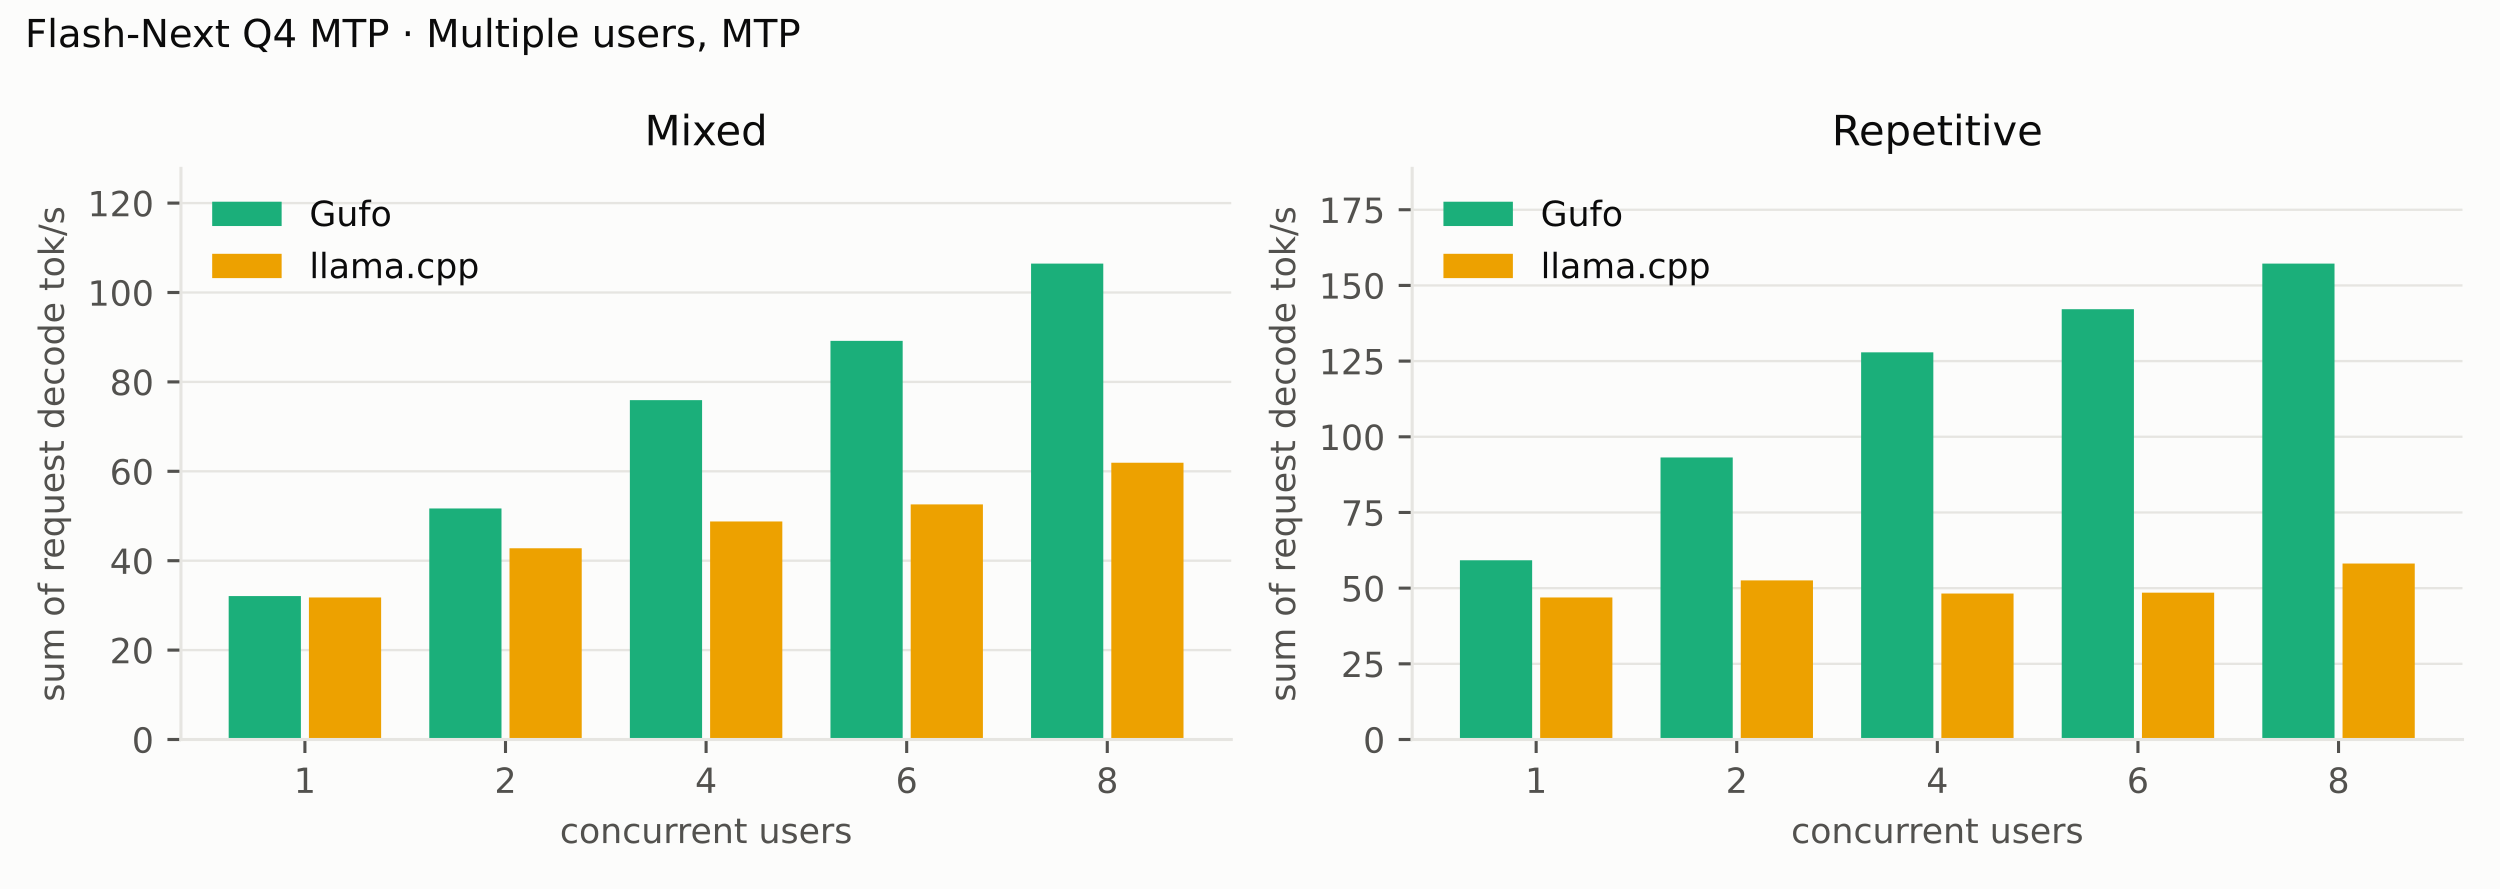
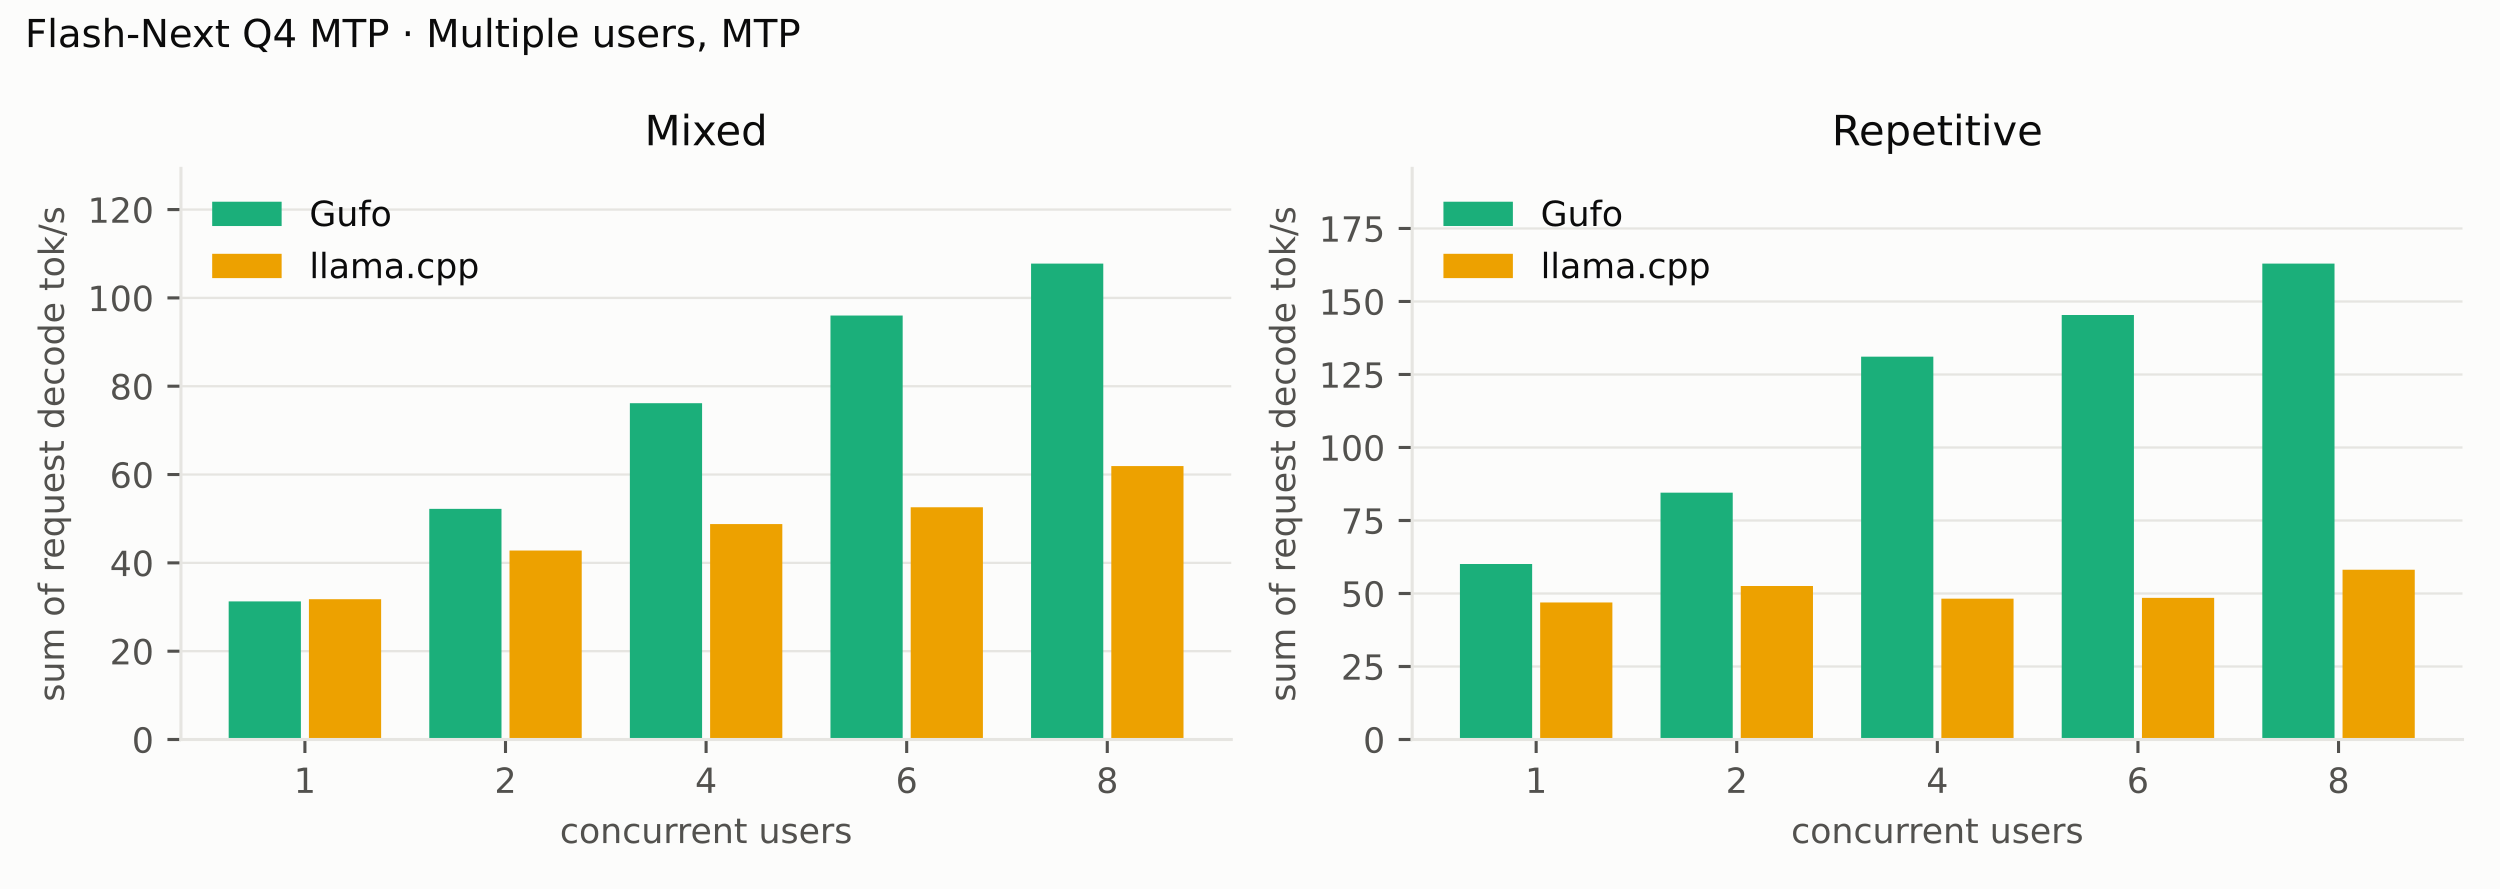
<svg xmlns="http://www.w3.org/2000/svg" xmlns:xlink="http://www.w3.org/1999/xlink" width="648pt" height="230.4pt" viewBox="0 0 648 230.4" version="1.1">
  <defs>
    <style type="text/css">*{stroke-linejoin: round; stroke-linecap: butt}</style>
  </defs>
  <g id="figure_1">
    <g id="patch_1">
      <path d="M 0 230.4 L 648 230.4 L 648 0 L 0 0 z " style="fill: #fcfcfb" />
    </g>
    <g id="axes_1">
      <g id="patch_2">
        <path d="M 46.899 191.68 L 319.14 191.68 L 319.14 43.647 L 46.899 43.647 z " style="fill: #fcfcfb" />
      </g>
      <g id="matplotlib.axis_1">
        <g id="xtick_1">
          <g id="line2d_1">
            <defs>
              <path id="m1ebf051f68" d="M 0 0 L 0 3.5 " style="stroke: #52514e; stroke-width: 0.8" />
            </defs>
            <g>
              <use xlink:href="#m1ebf051f68" x="79.032" y="191.68" style="fill: #52514e; stroke: #52514e; stroke-width: 0.8" />
            </g>
          </g>
          <g id="text_1">
            <text style="font-size: 9px; font-family: 'DejaVu Sans', 'Bitstream Vera Sans', 'Computer Modern Sans Serif', 'Lucida Grande', 'Verdana', 'Geneva', 'Lucid', 'Arial', 'Helvetica', 'Avant Garde', sans-serif; text-anchor: middle; fill: #52514e" x="79.032" y="205.518" transform="rotate(-0 79.03174 205.5179)">1</text>
          </g>
        </g>
        <g id="xtick_2">
          <g id="line2d_2">
            <g>
              <use xlink:href="#m1ebf051f68" x="131.026" y="191.68" style="fill: #52514e; stroke: #52514e; stroke-width: 0.8" />
            </g>
          </g>
          <g id="text_2">
            <text style="font-size: 9px; font-family: 'DejaVu Sans', 'Bitstream Vera Sans', 'Computer Modern Sans Serif', 'Lucida Grande', 'Verdana', 'Geneva', 'Lucid', 'Arial', 'Helvetica', 'Avant Garde', sans-serif; text-anchor: middle; fill: #52514e" x="131.026" y="205.518" transform="rotate(-0 131.0257 205.5179)">2</text>
          </g>
        </g>
        <g id="xtick_3">
          <g id="line2d_3">
            <g>
              <use xlink:href="#m1ebf051f68" x="183.02" y="191.68" style="fill: #52514e; stroke: #52514e; stroke-width: 0.8" />
            </g>
          </g>
          <g id="text_3">
            <text style="font-size: 9px; font-family: 'DejaVu Sans', 'Bitstream Vera Sans', 'Computer Modern Sans Serif', 'Lucida Grande', 'Verdana', 'Geneva', 'Lucid', 'Arial', 'Helvetica', 'Avant Garde', sans-serif; text-anchor: middle; fill: #52514e" x="183.02" y="205.518" transform="rotate(-0 183.0197 205.5179)">4</text>
          </g>
        </g>
        <g id="xtick_4">
          <g id="line2d_4">
            <g>
              <use xlink:href="#m1ebf051f68" x="235.014" y="191.68" style="fill: #52514e; stroke: #52514e; stroke-width: 0.8" />
            </g>
          </g>
          <g id="text_4">
            <text style="font-size: 9px; font-family: 'DejaVu Sans', 'Bitstream Vera Sans', 'Computer Modern Sans Serif', 'Lucida Grande', 'Verdana', 'Geneva', 'Lucid', 'Arial', 'Helvetica', 'Avant Garde', sans-serif; text-anchor: middle; fill: #52514e" x="235.014" y="205.518" transform="rotate(-0 235.0137 205.5179)">6</text>
          </g>
        </g>
        <g id="xtick_5">
          <g id="line2d_5">
            <g>
              <use xlink:href="#m1ebf051f68" x="287.008" y="191.68" style="fill: #52514e; stroke: #52514e; stroke-width: 0.8" />
            </g>
          </g>
          <g id="text_5">
            <text style="font-size: 9px; font-family: 'DejaVu Sans', 'Bitstream Vera Sans', 'Computer Modern Sans Serif', 'Lucida Grande', 'Verdana', 'Geneva', 'Lucid', 'Arial', 'Helvetica', 'Avant Garde', sans-serif; text-anchor: middle; fill: #52514e" x="287.008" y="205.518" transform="rotate(-0 287.0077 205.5179)">8</text>
          </g>
        </g>
        <g id="text_6">
          <text style="font-size: 9px; font-family: 'DejaVu Sans', 'Bitstream Vera Sans', 'Computer Modern Sans Serif', 'Lucida Grande', 'Verdana', 'Geneva', 'Lucid', 'Arial', 'Helvetica', 'Avant Garde', sans-serif; text-anchor: middle; fill: #52514e" x="183.02" y="218.518" transform="rotate(-0 183.0197 218.5179)">concurrent users</text>
        </g>
      </g>
      <g id="matplotlib.axis_2">
        <g id="ytick_1">
          <g id="line2d_6">
            <path d="M 46.899 191.68 L 319.14 191.68 " clip-path="url(#p1bdd1d52e2)" style="fill: none; stroke: #e6e5e1; stroke-width: 0.6; stroke-linecap: square" />
          </g>
          <g id="line2d_7">
            <defs>
              <path id="m680e5b1e24" d="M 0 0 L -3.5 0 " style="stroke: #52514e; stroke-width: 0.8" />
            </defs>
            <g>
              <use xlink:href="#m680e5b1e24" x="46.899" y="191.68" style="fill: #52514e; stroke: #52514e; stroke-width: 0.8" />
            </g>
          </g>
          <g id="text_7">
            <text style="font-size: 9px; font-family: 'DejaVu Sans', 'Bitstream Vera Sans', 'Computer Modern Sans Serif', 'Lucida Grande', 'Verdana', 'Geneva', 'Lucid', 'Arial', 'Helvetica', 'Avant Garde', sans-serif; text-anchor: end; fill: #52514e" x="39.899" y="195.099" transform="rotate(-0 39.89945 195.0989)">0</text>
          </g>
        </g>
        <g id="ytick_2">
          <g id="line2d_8">
-             <path d="M 46.899 168.507 L 319.14 168.507 " clip-path="url(#p1bdd1d52e2)" style="fill: none; stroke: #e6e5e1; stroke-width: 0.6; stroke-linecap: square" />
+             <path d="M 46.899 168.787 L 319.14 168.787 " clip-path="url(#p1bdd1d52e2)" style="fill: none; stroke: #e6e5e1; stroke-width: 0.6; stroke-linecap: square" />
          </g>
          <g id="line2d_9">
            <g>
-               <use xlink:href="#m680e5b1e24" x="46.899" y="168.507" style="fill: #52514e; stroke: #52514e; stroke-width: 0.8" />
+               <use xlink:href="#m680e5b1e24" x="46.899" y="168.787" style="fill: #52514e; stroke: #52514e; stroke-width: 0.8" />
            </g>
          </g>
          <g id="text_8">
-             <text style="font-size: 9px; font-family: 'DejaVu Sans', 'Bitstream Vera Sans', 'Computer Modern Sans Serif', 'Lucida Grande', 'Verdana', 'Geneva', 'Lucid', 'Arial', 'Helvetica', 'Avant Garde', sans-serif; text-anchor: end; fill: #52514e" x="39.899" y="171.926" transform="rotate(-0 39.89945 171.9261)">20</text>
+             <text style="font-size: 9px; font-family: 'DejaVu Sans', 'Bitstream Vera Sans', 'Computer Modern Sans Serif', 'Lucida Grande', 'Verdana', 'Geneva', 'Lucid', 'Arial', 'Helvetica', 'Avant Garde', sans-serif; text-anchor: end; fill: #52514e" x="39.899" y="172.206" transform="rotate(-0 39.89945 172.2056)">20</text>
          </g>
        </g>
        <g id="ytick_3">
          <g id="line2d_10">
-             <path d="M 46.899 145.334 L 319.14 145.334 " clip-path="url(#p1bdd1d52e2)" style="fill: none; stroke: #e6e5e1; stroke-width: 0.6; stroke-linecap: square" />
+             <path d="M 46.899 145.893 L 319.14 145.893 " clip-path="url(#p1bdd1d52e2)" style="fill: none; stroke: #e6e5e1; stroke-width: 0.6; stroke-linecap: square" />
          </g>
          <g id="line2d_11">
            <g>
-               <use xlink:href="#m680e5b1e24" x="46.899" y="145.334" style="fill: #52514e; stroke: #52514e; stroke-width: 0.8" />
+               <use xlink:href="#m680e5b1e24" x="46.899" y="145.893" style="fill: #52514e; stroke: #52514e; stroke-width: 0.8" />
            </g>
          </g>
          <g id="text_9">
-             <text style="font-size: 9px; font-family: 'DejaVu Sans', 'Bitstream Vera Sans', 'Computer Modern Sans Serif', 'Lucida Grande', 'Verdana', 'Geneva', 'Lucid', 'Arial', 'Helvetica', 'Avant Garde', sans-serif; text-anchor: end; fill: #52514e" x="39.899" y="148.753" transform="rotate(-0 39.89945 148.7532)">40</text>
+             <text style="font-size: 9px; font-family: 'DejaVu Sans', 'Bitstream Vera Sans', 'Computer Modern Sans Serif', 'Lucida Grande', 'Verdana', 'Geneva', 'Lucid', 'Arial', 'Helvetica', 'Avant Garde', sans-serif; text-anchor: end; fill: #52514e" x="39.899" y="149.312" transform="rotate(-0 39.89945 149.3123)">40</text>
          </g>
        </g>
        <g id="ytick_4">
          <g id="line2d_12">
-             <path d="M 46.899 122.161 L 319.14 122.161 " clip-path="url(#p1bdd1d52e2)" style="fill: none; stroke: #e6e5e1; stroke-width: 0.6; stroke-linecap: square" />
+             <path d="M 46.899 123 L 319.14 123 " clip-path="url(#p1bdd1d52e2)" style="fill: none; stroke: #e6e5e1; stroke-width: 0.6; stroke-linecap: square" />
          </g>
          <g id="line2d_13">
            <g>
-               <use xlink:href="#m680e5b1e24" x="46.899" y="122.161" style="fill: #52514e; stroke: #52514e; stroke-width: 0.8" />
+               <use xlink:href="#m680e5b1e24" x="46.899" y="123" style="fill: #52514e; stroke: #52514e; stroke-width: 0.8" />
            </g>
          </g>
          <g id="text_10">
-             <text style="font-size: 9px; font-family: 'DejaVu Sans', 'Bitstream Vera Sans', 'Computer Modern Sans Serif', 'Lucida Grande', 'Verdana', 'Geneva', 'Lucid', 'Arial', 'Helvetica', 'Avant Garde', sans-serif; text-anchor: end; fill: #52514e" x="39.899" y="125.58" transform="rotate(-0 39.89945 125.5803)">60</text>
+             <text style="font-size: 9px; font-family: 'DejaVu Sans', 'Bitstream Vera Sans', 'Computer Modern Sans Serif', 'Lucida Grande', 'Verdana', 'Geneva', 'Lucid', 'Arial', 'Helvetica', 'Avant Garde', sans-serif; text-anchor: end; fill: #52514e" x="39.899" y="126.419" transform="rotate(-0 39.89945 126.4189)">60</text>
          </g>
        </g>
        <g id="ytick_5">
          <g id="line2d_14">
-             <path d="M 46.899 98.989 L 319.14 98.989 " clip-path="url(#p1bdd1d52e2)" style="fill: none; stroke: #e6e5e1; stroke-width: 0.6; stroke-linecap: square" />
+             <path d="M 46.899 100.107 L 319.14 100.107 " clip-path="url(#p1bdd1d52e2)" style="fill: none; stroke: #e6e5e1; stroke-width: 0.6; stroke-linecap: square" />
          </g>
          <g id="line2d_15">
            <g>
-               <use xlink:href="#m680e5b1e24" x="46.899" y="98.989" style="fill: #52514e; stroke: #52514e; stroke-width: 0.8" />
+               <use xlink:href="#m680e5b1e24" x="46.899" y="100.107" style="fill: #52514e; stroke: #52514e; stroke-width: 0.8" />
            </g>
          </g>
          <g id="text_11">
-             <text style="font-size: 9px; font-family: 'DejaVu Sans', 'Bitstream Vera Sans', 'Computer Modern Sans Serif', 'Lucida Grande', 'Verdana', 'Geneva', 'Lucid', 'Arial', 'Helvetica', 'Avant Garde', sans-serif; text-anchor: end; fill: #52514e" x="39.899" y="102.407" transform="rotate(-0 39.89945 102.4075)">80</text>
+             <text style="font-size: 9px; font-family: 'DejaVu Sans', 'Bitstream Vera Sans', 'Computer Modern Sans Serif', 'Lucida Grande', 'Verdana', 'Geneva', 'Lucid', 'Arial', 'Helvetica', 'Avant Garde', sans-serif; text-anchor: end; fill: #52514e" x="39.899" y="103.526" transform="rotate(-0 39.89945 103.5256)">80</text>
          </g>
        </g>
        <g id="ytick_6">
          <g id="line2d_16">
-             <path d="M 46.899 75.816 L 319.14 75.816 " clip-path="url(#p1bdd1d52e2)" style="fill: none; stroke: #e6e5e1; stroke-width: 0.6; stroke-linecap: square" />
+             <path d="M 46.899 77.213 L 319.14 77.213 " clip-path="url(#p1bdd1d52e2)" style="fill: none; stroke: #e6e5e1; stroke-width: 0.6; stroke-linecap: square" />
          </g>
          <g id="line2d_17">
            <g>
-               <use xlink:href="#m680e5b1e24" x="46.899" y="75.816" style="fill: #52514e; stroke: #52514e; stroke-width: 0.8" />
+               <use xlink:href="#m680e5b1e24" x="46.899" y="77.213" style="fill: #52514e; stroke: #52514e; stroke-width: 0.8" />
            </g>
          </g>
          <g id="text_12">
-             <text style="font-size: 9px; font-family: 'DejaVu Sans', 'Bitstream Vera Sans', 'Computer Modern Sans Serif', 'Lucida Grande', 'Verdana', 'Geneva', 'Lucid', 'Arial', 'Helvetica', 'Avant Garde', sans-serif; text-anchor: end; fill: #52514e" x="39.899" y="79.235" transform="rotate(-0 39.89945 79.23461)">100</text>
+             <text style="font-size: 9px; font-family: 'DejaVu Sans', 'Bitstream Vera Sans', 'Computer Modern Sans Serif', 'Lucida Grande', 'Verdana', 'Geneva', 'Lucid', 'Arial', 'Helvetica', 'Avant Garde', sans-serif; text-anchor: end; fill: #52514e" x="39.899" y="80.632" transform="rotate(-0 39.89945 80.63225)">100</text>
          </g>
        </g>
        <g id="ytick_7">
          <g id="line2d_18">
-             <path d="M 46.899 52.643 L 319.14 52.643 " clip-path="url(#p1bdd1d52e2)" style="fill: none; stroke: #e6e5e1; stroke-width: 0.6; stroke-linecap: square" />
+             <path d="M 46.899 54.32 L 319.14 54.32 " clip-path="url(#p1bdd1d52e2)" style="fill: none; stroke: #e6e5e1; stroke-width: 0.6; stroke-linecap: square" />
          </g>
          <g id="line2d_19">
            <g>
-               <use xlink:href="#m680e5b1e24" x="46.899" y="52.643" style="fill: #52514e; stroke: #52514e; stroke-width: 0.8" />
+               <use xlink:href="#m680e5b1e24" x="46.899" y="54.32" style="fill: #52514e; stroke: #52514e; stroke-width: 0.8" />
            </g>
          </g>
          <g id="text_13">
-             <text style="font-size: 9px; font-family: 'DejaVu Sans', 'Bitstream Vera Sans', 'Computer Modern Sans Serif', 'Lucida Grande', 'Verdana', 'Geneva', 'Lucid', 'Arial', 'Helvetica', 'Avant Garde', sans-serif; text-anchor: end; fill: #52514e" x="39.899" y="56.062" transform="rotate(-0 39.89945 56.06175)">120</text>
+             <text style="font-size: 9px; font-family: 'DejaVu Sans', 'Bitstream Vera Sans', 'Computer Modern Sans Serif', 'Lucida Grande', 'Verdana', 'Geneva', 'Lucid', 'Arial', 'Helvetica', 'Avant Garde', sans-serif; text-anchor: end; fill: #52514e" x="39.899" y="57.739" transform="rotate(-0 39.89945 57.73891)">120</text>
          </g>
        </g>
        <g id="text_14">
          <text style="font-size: 9px; font-family: 'DejaVu Sans', 'Bitstream Vera Sans', 'Computer Modern Sans Serif', 'Lucida Grande', 'Verdana', 'Geneva', 'Lucid', 'Arial', 'Helvetica', 'Avant Garde', sans-serif; text-anchor: middle; fill: #52514e" x="16.559" y="117.664" transform="rotate(-90 16.55859 117.6635)">sum of request decode tok/s</text>
        </g>
      </g>
      <g id="patch_3">
-         <path d="M 59.274 191.68 L 77.992 191.68 L 77.992 154.499 L 59.274 154.499 z " clip-path="url(#p1bdd1d52e2)" style="fill: #1baf7a" />
+         <path d="M 59.274 191.68 L 77.992 191.68 L 77.992 155.875 L 59.274 155.875 z " clip-path="url(#p1bdd1d52e2)" style="fill: #1baf7a" />
      </g>
      <g id="patch_4">
-         <path d="M 111.268 191.68 L 129.986 191.68 L 129.986 131.801 L 111.268 131.801 z " clip-path="url(#p1bdd1d52e2)" style="fill: #1baf7a" />
+         <path d="M 111.268 191.68 L 129.986 191.68 L 129.986 131.905 L 111.268 131.905 z " clip-path="url(#p1bdd1d52e2)" style="fill: #1baf7a" />
      </g>
      <g id="patch_5">
-         <path d="M 163.262 191.68 L 181.98 191.68 L 181.98 103.716 L 163.262 103.716 z " clip-path="url(#p1bdd1d52e2)" style="fill: #1baf7a" />
+         <path d="M 163.262 191.68 L 181.98 191.68 L 181.98 104.502 L 163.262 104.502 z " clip-path="url(#p1bdd1d52e2)" style="fill: #1baf7a" />
      </g>
      <g id="patch_6">
-         <path d="M 215.256 191.68 L 233.974 191.68 L 233.974 88.352 L 215.256 88.352 z " clip-path="url(#p1bdd1d52e2)" style="fill: #1baf7a" />
+         <path d="M 215.256 191.68 L 233.974 191.68 L 233.974 81.781 L 215.256 81.781 z " clip-path="url(#p1bdd1d52e2)" style="fill: #1baf7a" />
      </g>
      <g id="patch_7">
        <path d="M 267.25 191.68 L 285.968 191.68 L 285.968 68.319 L 267.25 68.319 z " clip-path="url(#p1bdd1d52e2)" style="fill: #1baf7a" />
      </g>
      <g id="patch_8">
-         <path d="M 80.072 191.68 L 98.789 191.68 L 98.789 154.87 L 80.072 154.87 z " clip-path="url(#p1bdd1d52e2)" style="fill: #eda100" />
+         <path d="M 80.072 191.68 L 98.789 191.68 L 98.789 155.314 L 80.072 155.314 z " clip-path="url(#p1bdd1d52e2)" style="fill: #eda100" />
      </g>
      <g id="patch_9">
-         <path d="M 132.066 191.68 L 150.783 191.68 L 150.783 142.102 L 132.066 142.102 z " clip-path="url(#p1bdd1d52e2)" style="fill: #eda100" />
+         <path d="M 132.066 191.68 L 150.783 191.68 L 150.783 142.7 L 132.066 142.7 z " clip-path="url(#p1bdd1d52e2)" style="fill: #eda100" />
      </g>
      <g id="patch_10">
-         <path d="M 184.06 191.68 L 202.777 191.68 L 202.777 135.161 L 184.06 135.161 z " clip-path="url(#p1bdd1d52e2)" style="fill: #eda100" />
+         <path d="M 184.06 191.68 L 202.777 191.68 L 202.777 135.843 L 184.06 135.843 z " clip-path="url(#p1bdd1d52e2)" style="fill: #eda100" />
      </g>
      <g id="patch_11">
-         <path d="M 236.054 191.68 L 254.771 191.68 L 254.771 130.747 L 236.054 130.747 z " clip-path="url(#p1bdd1d52e2)" style="fill: #eda100" />
+         <path d="M 236.054 191.68 L 254.771 191.68 L 254.771 131.482 L 236.054 131.482 z " clip-path="url(#p1bdd1d52e2)" style="fill: #eda100" />
      </g>
      <g id="patch_12">
-         <path d="M 288.048 191.68 L 306.765 191.68 L 306.765 119.937 L 288.048 119.937 z " clip-path="url(#p1bdd1d52e2)" style="fill: #eda100" />
+         <path d="M 288.048 191.68 L 306.765 191.68 L 306.765 120.802 L 288.048 120.802 z " clip-path="url(#p1bdd1d52e2)" style="fill: #eda100" />
      </g>
      <g id="patch_13">
        <path d="M 46.899 191.68 L 46.899 43.647 " style="fill: none; stroke: #e6e5e1; stroke-width: 0.8; stroke-linejoin: miter; stroke-linecap: square" />
      </g>
      <g id="patch_14">
        <path d="M 46.899 191.68 L 319.14 191.68 " style="fill: none; stroke: #e6e5e1; stroke-width: 0.8; stroke-linejoin: miter; stroke-linecap: square" />
      </g>
      <g id="text_15">
        <text style="font-size: 10.8px; font-family: 'DejaVu Sans', 'Bitstream Vera Sans', 'Computer Modern Sans Serif', 'Lucida Grande', 'Verdana', 'Geneva', 'Lucid', 'Arial', 'Helvetica', 'Avant Garde', sans-serif; text-anchor: middle; fill: #0b0b0b" x="183.02" y="37.647" transform="rotate(-0 183.0197 37.64709)">Mixed</text>
      </g>
      <g id="legend_1">
        <g id="patch_15">
          <path d="M 54.999 58.586 L 72.999 58.586 L 72.999 52.286 L 54.999 52.286 z " style="fill: #1baf7a" />
        </g>
        <g id="text_16">
          <text style="font-size: 9px; font-family: 'DejaVu Sans', 'Bitstream Vera Sans', 'Computer Modern Sans Serif', 'Lucida Grande', 'Verdana', 'Geneva', 'Lucid', 'Arial', 'Helvetica', 'Avant Garde', sans-serif; text-anchor: start; fill: #0b0b0b" x="80.199" y="58.586" transform="rotate(-0 80.19945 58.58569)">Gufo</text>
        </g>
        <g id="patch_16">
          <path d="M 54.999 72.086 L 72.999 72.086 L 72.999 65.786 L 54.999 65.786 z " style="fill: #eda100" />
        </g>
        <g id="text_17">
          <text style="font-size: 9px; font-family: 'DejaVu Sans', 'Bitstream Vera Sans', 'Computer Modern Sans Serif', 'Lucida Grande', 'Verdana', 'Geneva', 'Lucid', 'Arial', 'Helvetica', 'Avant Garde', sans-serif; text-anchor: start; fill: #0b0b0b" x="80.199" y="72.086" transform="rotate(-0 80.19945 72.08639)">llama.cpp</text>
        </g>
      </g>
    </g>
    <g id="axes_2">
      <g id="patch_17">
        <path d="M 366.039 191.68 L 638.28 191.68 L 638.28 43.647 L 366.039 43.647 z " style="fill: #fcfcfb" />
      </g>
      <g id="matplotlib.axis_3">
        <g id="xtick_6">
          <g id="line2d_20">
            <g>
              <use xlink:href="#m1ebf051f68" x="398.172" y="191.68" style="fill: #52514e; stroke: #52514e; stroke-width: 0.8" />
            </g>
          </g>
          <g id="text_18">
            <text style="font-size: 9px; font-family: 'DejaVu Sans', 'Bitstream Vera Sans', 'Computer Modern Sans Serif', 'Lucida Grande', 'Verdana', 'Geneva', 'Lucid', 'Arial', 'Helvetica', 'Avant Garde', sans-serif; text-anchor: middle; fill: #52514e" x="398.172" y="205.518" transform="rotate(-0 398.1717 205.5179)">1</text>
          </g>
        </g>
        <g id="xtick_7">
          <g id="line2d_21">
            <g>
              <use xlink:href="#m1ebf051f68" x="450.166" y="191.68" style="fill: #52514e; stroke: #52514e; stroke-width: 0.8" />
            </g>
          </g>
          <g id="text_19">
            <text style="font-size: 9px; font-family: 'DejaVu Sans', 'Bitstream Vera Sans', 'Computer Modern Sans Serif', 'Lucida Grande', 'Verdana', 'Geneva', 'Lucid', 'Arial', 'Helvetica', 'Avant Garde', sans-serif; text-anchor: middle; fill: #52514e" x="450.166" y="205.518" transform="rotate(-0 450.1657 205.5179)">2</text>
          </g>
        </g>
        <g id="xtick_8">
          <g id="line2d_22">
            <g>
              <use xlink:href="#m1ebf051f68" x="502.16" y="191.68" style="fill: #52514e; stroke: #52514e; stroke-width: 0.8" />
            </g>
          </g>
          <g id="text_20">
            <text style="font-size: 9px; font-family: 'DejaVu Sans', 'Bitstream Vera Sans', 'Computer Modern Sans Serif', 'Lucida Grande', 'Verdana', 'Geneva', 'Lucid', 'Arial', 'Helvetica', 'Avant Garde', sans-serif; text-anchor: middle; fill: #52514e" x="502.16" y="205.518" transform="rotate(-0 502.1597 205.5179)">4</text>
          </g>
        </g>
        <g id="xtick_9">
          <g id="line2d_23">
            <g>
              <use xlink:href="#m1ebf051f68" x="554.154" y="191.68" style="fill: #52514e; stroke: #52514e; stroke-width: 0.8" />
            </g>
          </g>
          <g id="text_21">
            <text style="font-size: 9px; font-family: 'DejaVu Sans', 'Bitstream Vera Sans', 'Computer Modern Sans Serif', 'Lucida Grande', 'Verdana', 'Geneva', 'Lucid', 'Arial', 'Helvetica', 'Avant Garde', sans-serif; text-anchor: middle; fill: #52514e" x="554.154" y="205.518" transform="rotate(-0 554.1537 205.5179)">6</text>
          </g>
        </g>
        <g id="xtick_10">
          <g id="line2d_24">
            <g>
              <use xlink:href="#m1ebf051f68" x="606.148" y="191.68" style="fill: #52514e; stroke: #52514e; stroke-width: 0.8" />
            </g>
          </g>
          <g id="text_22">
            <text style="font-size: 9px; font-family: 'DejaVu Sans', 'Bitstream Vera Sans', 'Computer Modern Sans Serif', 'Lucida Grande', 'Verdana', 'Geneva', 'Lucid', 'Arial', 'Helvetica', 'Avant Garde', sans-serif; text-anchor: middle; fill: #52514e" x="606.148" y="205.518" transform="rotate(-0 606.1477 205.5179)">8</text>
          </g>
        </g>
        <g id="text_23">
          <text style="font-size: 9px; font-family: 'DejaVu Sans', 'Bitstream Vera Sans', 'Computer Modern Sans Serif', 'Lucida Grande', 'Verdana', 'Geneva', 'Lucid', 'Arial', 'Helvetica', 'Avant Garde', sans-serif; text-anchor: middle; fill: #52514e" x="502.16" y="218.518" transform="rotate(-0 502.1597 218.5179)">concurrent users</text>
        </g>
      </g>
      <g id="matplotlib.axis_4">
        <g id="ytick_8">
          <g id="line2d_25">
            <path d="M 366.039 191.68 L 638.28 191.68 " clip-path="url(#pbed3e39741)" style="fill: none; stroke: #e6e5e1; stroke-width: 0.6; stroke-linecap: square" />
          </g>
          <g id="line2d_26">
            <g>
              <use xlink:href="#m680e5b1e24" x="366.039" y="191.68" style="fill: #52514e; stroke: #52514e; stroke-width: 0.8" />
            </g>
          </g>
          <g id="text_24">
            <text style="font-size: 9px; font-family: 'DejaVu Sans', 'Bitstream Vera Sans', 'Computer Modern Sans Serif', 'Lucida Grande', 'Verdana', 'Geneva', 'Lucid', 'Arial', 'Helvetica', 'Avant Garde', sans-serif; text-anchor: end; fill: #52514e" x="359.039" y="195.099" transform="rotate(-0 359.0395 195.0989)">0</text>
          </g>
        </g>
        <g id="ytick_9">
          <g id="line2d_27">
-             <path d="M 366.039 172.064 L 638.28 172.064 " clip-path="url(#pbed3e39741)" style="fill: none; stroke: #e6e5e1; stroke-width: 0.6; stroke-linecap: square" />
+             <path d="M 366.039 172.757 L 638.28 172.757 " clip-path="url(#pbed3e39741)" style="fill: none; stroke: #e6e5e1; stroke-width: 0.6; stroke-linecap: square" />
          </g>
          <g id="line2d_28">
            <g>
-               <use xlink:href="#m680e5b1e24" x="366.039" y="172.064" style="fill: #52514e; stroke: #52514e; stroke-width: 0.8" />
+               <use xlink:href="#m680e5b1e24" x="366.039" y="172.757" style="fill: #52514e; stroke: #52514e; stroke-width: 0.8" />
            </g>
          </g>
          <g id="text_25">
-             <text style="font-size: 9px; font-family: 'DejaVu Sans', 'Bitstream Vera Sans', 'Computer Modern Sans Serif', 'Lucida Grande', 'Verdana', 'Geneva', 'Lucid', 'Arial', 'Helvetica', 'Avant Garde', sans-serif; text-anchor: end; fill: #52514e" x="359.039" y="175.483" transform="rotate(-0 359.0395 175.483)">25</text>
+             <text style="font-size: 9px; font-family: 'DejaVu Sans', 'Bitstream Vera Sans', 'Computer Modern Sans Serif', 'Lucida Grande', 'Verdana', 'Geneva', 'Lucid', 'Arial', 'Helvetica', 'Avant Garde', sans-serif; text-anchor: end; fill: #52514e" x="359.039" y="176.176" transform="rotate(-0 359.0395 176.1763)">25</text>
          </g>
        </g>
        <g id="ytick_10">
          <g id="line2d_29">
-             <path d="M 366.039 152.448 L 638.28 152.448 " clip-path="url(#pbed3e39741)" style="fill: none; stroke: #e6e5e1; stroke-width: 0.6; stroke-linecap: square" />
+             <path d="M 366.039 153.835 L 638.28 153.835 " clip-path="url(#pbed3e39741)" style="fill: none; stroke: #e6e5e1; stroke-width: 0.6; stroke-linecap: square" />
          </g>
          <g id="line2d_30">
            <g>
-               <use xlink:href="#m680e5b1e24" x="366.039" y="152.448" style="fill: #52514e; stroke: #52514e; stroke-width: 0.8" />
+               <use xlink:href="#m680e5b1e24" x="366.039" y="153.835" style="fill: #52514e; stroke: #52514e; stroke-width: 0.8" />
            </g>
          </g>
          <g id="text_26">
-             <text style="font-size: 9px; font-family: 'DejaVu Sans', 'Bitstream Vera Sans', 'Computer Modern Sans Serif', 'Lucida Grande', 'Verdana', 'Geneva', 'Lucid', 'Arial', 'Helvetica', 'Avant Garde', sans-serif; text-anchor: end; fill: #52514e" x="359.039" y="155.867" transform="rotate(-0 359.0395 155.8671)">50</text>
+             <text style="font-size: 9px; font-family: 'DejaVu Sans', 'Bitstream Vera Sans', 'Computer Modern Sans Serif', 'Lucida Grande', 'Verdana', 'Geneva', 'Lucid', 'Arial', 'Helvetica', 'Avant Garde', sans-serif; text-anchor: end; fill: #52514e" x="359.039" y="157.254" transform="rotate(-0 359.0395 157.2536)">50</text>
          </g>
        </g>
        <g id="ytick_11">
          <g id="line2d_31">
-             <path d="M 366.039 132.832 L 638.28 132.832 " clip-path="url(#pbed3e39741)" style="fill: none; stroke: #e6e5e1; stroke-width: 0.6; stroke-linecap: square" />
+             <path d="M 366.039 134.912 L 638.28 134.912 " clip-path="url(#pbed3e39741)" style="fill: none; stroke: #e6e5e1; stroke-width: 0.6; stroke-linecap: square" />
          </g>
          <g id="line2d_32">
            <g>
-               <use xlink:href="#m680e5b1e24" x="366.039" y="132.832" style="fill: #52514e; stroke: #52514e; stroke-width: 0.8" />
+               <use xlink:href="#m680e5b1e24" x="366.039" y="134.912" style="fill: #52514e; stroke: #52514e; stroke-width: 0.8" />
            </g>
          </g>
          <g id="text_27">
-             <text style="font-size: 9px; font-family: 'DejaVu Sans', 'Bitstream Vera Sans', 'Computer Modern Sans Serif', 'Lucida Grande', 'Verdana', 'Geneva', 'Lucid', 'Arial', 'Helvetica', 'Avant Garde', sans-serif; text-anchor: end; fill: #52514e" x="359.039" y="136.251" transform="rotate(-0 359.0395 136.2511)">75</text>
+             <text style="font-size: 9px; font-family: 'DejaVu Sans', 'Bitstream Vera Sans', 'Computer Modern Sans Serif', 'Lucida Grande', 'Verdana', 'Geneva', 'Lucid', 'Arial', 'Helvetica', 'Avant Garde', sans-serif; text-anchor: end; fill: #52514e" x="359.039" y="138.331" transform="rotate(-0 359.0395 138.3309)">75</text>
          </g>
        </g>
        <g id="ytick_12">
          <g id="line2d_33">
-             <path d="M 366.039 113.216 L 638.28 113.216 " clip-path="url(#pbed3e39741)" style="fill: none; stroke: #e6e5e1; stroke-width: 0.6; stroke-linecap: square" />
+             <path d="M 366.039 115.989 L 638.28 115.989 " clip-path="url(#pbed3e39741)" style="fill: none; stroke: #e6e5e1; stroke-width: 0.6; stroke-linecap: square" />
          </g>
          <g id="line2d_34">
            <g>
-               <use xlink:href="#m680e5b1e24" x="366.039" y="113.216" style="fill: #52514e; stroke: #52514e; stroke-width: 0.8" />
+               <use xlink:href="#m680e5b1e24" x="366.039" y="115.989" style="fill: #52514e; stroke: #52514e; stroke-width: 0.8" />
            </g>
          </g>
          <g id="text_28">
-             <text style="font-size: 9px; font-family: 'DejaVu Sans', 'Bitstream Vera Sans', 'Computer Modern Sans Serif', 'Lucida Grande', 'Verdana', 'Geneva', 'Lucid', 'Arial', 'Helvetica', 'Avant Garde', sans-serif; text-anchor: end; fill: #52514e" x="359.039" y="116.635" transform="rotate(-0 359.0395 116.6352)">100</text>
+             <text style="font-size: 9px; font-family: 'DejaVu Sans', 'Bitstream Vera Sans', 'Computer Modern Sans Serif', 'Lucida Grande', 'Verdana', 'Geneva', 'Lucid', 'Arial', 'Helvetica', 'Avant Garde', sans-serif; text-anchor: end; fill: #52514e" x="359.039" y="119.408" transform="rotate(-0 359.0395 119.4082)">100</text>
          </g>
        </g>
        <g id="ytick_13">
          <g id="line2d_35">
-             <path d="M 366.039 93.6 L 638.28 93.6 " clip-path="url(#pbed3e39741)" style="fill: none; stroke: #e6e5e1; stroke-width: 0.6; stroke-linecap: square" />
+             <path d="M 366.039 97.067 L 638.28 97.067 " clip-path="url(#pbed3e39741)" style="fill: none; stroke: #e6e5e1; stroke-width: 0.6; stroke-linecap: square" />
          </g>
          <g id="line2d_36">
            <g>
-               <use xlink:href="#m680e5b1e24" x="366.039" y="93.6" style="fill: #52514e; stroke: #52514e; stroke-width: 0.8" />
+               <use xlink:href="#m680e5b1e24" x="366.039" y="97.067" style="fill: #52514e; stroke: #52514e; stroke-width: 0.8" />
            </g>
          </g>
          <g id="text_29">
-             <text style="font-size: 9px; font-family: 'DejaVu Sans', 'Bitstream Vera Sans', 'Computer Modern Sans Serif', 'Lucida Grande', 'Verdana', 'Geneva', 'Lucid', 'Arial', 'Helvetica', 'Avant Garde', sans-serif; text-anchor: end; fill: #52514e" x="359.039" y="97.019" transform="rotate(-0 359.0395 97.01922)">125</text>
+             <text style="font-size: 9px; font-family: 'DejaVu Sans', 'Bitstream Vera Sans', 'Computer Modern Sans Serif', 'Lucida Grande', 'Verdana', 'Geneva', 'Lucid', 'Arial', 'Helvetica', 'Avant Garde', sans-serif; text-anchor: end; fill: #52514e" x="359.039" y="100.486" transform="rotate(-0 359.0395 100.4855)">125</text>
          </g>
        </g>
        <g id="ytick_14">
          <g id="line2d_37">
-             <path d="M 366.039 73.984 L 638.28 73.984 " clip-path="url(#pbed3e39741)" style="fill: none; stroke: #e6e5e1; stroke-width: 0.6; stroke-linecap: square" />
+             <path d="M 366.039 78.144 L 638.28 78.144 " clip-path="url(#pbed3e39741)" style="fill: none; stroke: #e6e5e1; stroke-width: 0.6; stroke-linecap: square" />
          </g>
          <g id="line2d_38">
            <g>
-               <use xlink:href="#m680e5b1e24" x="366.039" y="73.984" style="fill: #52514e; stroke: #52514e; stroke-width: 0.8" />
+               <use xlink:href="#m680e5b1e24" x="366.039" y="78.144" style="fill: #52514e; stroke: #52514e; stroke-width: 0.8" />
            </g>
          </g>
          <g id="text_30">
-             <text style="font-size: 9px; font-family: 'DejaVu Sans', 'Bitstream Vera Sans', 'Computer Modern Sans Serif', 'Lucida Grande', 'Verdana', 'Geneva', 'Lucid', 'Arial', 'Helvetica', 'Avant Garde', sans-serif; text-anchor: end; fill: #52514e" x="359.039" y="77.403" transform="rotate(-0 359.0395 77.40327)">150</text>
+             <text style="font-size: 9px; font-family: 'DejaVu Sans', 'Bitstream Vera Sans', 'Computer Modern Sans Serif', 'Lucida Grande', 'Verdana', 'Geneva', 'Lucid', 'Arial', 'Helvetica', 'Avant Garde', sans-serif; text-anchor: end; fill: #52514e" x="359.039" y="81.563" transform="rotate(-0 359.0395 81.56285)">150</text>
          </g>
        </g>
        <g id="ytick_15">
          <g id="line2d_39">
-             <path d="M 366.039 54.368 L 638.28 54.368 " clip-path="url(#pbed3e39741)" style="fill: none; stroke: #e6e5e1; stroke-width: 0.6; stroke-linecap: square" />
+             <path d="M 366.039 59.221 L 638.28 59.221 " clip-path="url(#pbed3e39741)" style="fill: none; stroke: #e6e5e1; stroke-width: 0.6; stroke-linecap: square" />
          </g>
          <g id="line2d_40">
            <g>
-               <use xlink:href="#m680e5b1e24" x="366.039" y="54.368" style="fill: #52514e; stroke: #52514e; stroke-width: 0.8" />
+               <use xlink:href="#m680e5b1e24" x="366.039" y="59.221" style="fill: #52514e; stroke: #52514e; stroke-width: 0.8" />
            </g>
          </g>
          <g id="text_31">
-             <text style="font-size: 9px; font-family: 'DejaVu Sans', 'Bitstream Vera Sans', 'Computer Modern Sans Serif', 'Lucida Grande', 'Verdana', 'Geneva', 'Lucid', 'Arial', 'Helvetica', 'Avant Garde', sans-serif; text-anchor: end; fill: #52514e" x="359.039" y="57.787" transform="rotate(-0 359.0395 57.78733)">175</text>
+             <text style="font-size: 9px; font-family: 'DejaVu Sans', 'Bitstream Vera Sans', 'Computer Modern Sans Serif', 'Lucida Grande', 'Verdana', 'Geneva', 'Lucid', 'Arial', 'Helvetica', 'Avant Garde', sans-serif; text-anchor: end; fill: #52514e" x="359.039" y="62.64" transform="rotate(-0 359.0395 62.64016)">175</text>
          </g>
        </g>
        <g id="text_32">
          <text style="font-size: 9px; font-family: 'DejaVu Sans', 'Bitstream Vera Sans', 'Computer Modern Sans Serif', 'Lucida Grande', 'Verdana', 'Geneva', 'Lucid', 'Arial', 'Helvetica', 'Avant Garde', sans-serif; text-anchor: middle; fill: #52514e" x="335.699" y="117.664" transform="rotate(-90 335.6986 117.6635)">sum of request decode tok/s</text>
        </g>
      </g>
      <g id="patch_18">
-         <path d="M 378.414 191.68 L 397.132 191.68 L 397.132 145.229 L 378.414 145.229 z " clip-path="url(#pbed3e39741)" style="fill: #1baf7a" />
+         <path d="M 378.414 191.68 L 397.132 191.68 L 397.132 146.19 L 378.414 146.19 z " clip-path="url(#pbed3e39741)" style="fill: #1baf7a" />
      </g>
      <g id="patch_19">
-         <path d="M 430.408 191.68 L 449.126 191.68 L 449.126 118.583 L 430.408 118.583 z " clip-path="url(#pbed3e39741)" style="fill: #1baf7a" />
+         <path d="M 430.408 191.68 L 449.126 191.68 L 449.126 127.706 L 430.408 127.706 z " clip-path="url(#pbed3e39741)" style="fill: #1baf7a" />
      </g>
      <g id="patch_20">
-         <path d="M 482.402 191.68 L 501.12 191.68 L 501.12 91.317 L 482.402 91.317 z " clip-path="url(#pbed3e39741)" style="fill: #1baf7a" />
+         <path d="M 482.402 191.68 L 501.12 191.68 L 501.12 92.449 L 482.402 92.449 z " clip-path="url(#pbed3e39741)" style="fill: #1baf7a" />
      </g>
      <g id="patch_21">
-         <path d="M 534.396 191.68 L 553.114 191.68 L 553.114 80.152 L 534.396 80.152 z " clip-path="url(#pbed3e39741)" style="fill: #1baf7a" />
+         <path d="M 534.396 191.68 L 553.114 191.68 L 553.114 81.641 L 534.396 81.641 z " clip-path="url(#pbed3e39741)" style="fill: #1baf7a" />
      </g>
      <g id="patch_22">
        <path d="M 586.39 191.68 L 605.108 191.68 L 605.108 68.319 L 586.39 68.319 z " clip-path="url(#pbed3e39741)" style="fill: #1baf7a" />
      </g>
      <g id="patch_23">
-         <path d="M 399.212 191.68 L 417.929 191.68 L 417.929 154.857 L 399.212 154.857 z " clip-path="url(#pbed3e39741)" style="fill: #eda100" />
+         <path d="M 399.212 191.68 L 417.929 191.68 L 417.929 156.158 L 399.212 156.158 z " clip-path="url(#pbed3e39741)" style="fill: #eda100" />
      </g>
      <g id="patch_24">
-         <path d="M 451.206 191.68 L 469.923 191.68 L 469.923 150.432 L 451.206 150.432 z " clip-path="url(#pbed3e39741)" style="fill: #eda100" />
+         <path d="M 451.206 191.68 L 469.923 191.68 L 469.923 151.889 L 451.206 151.889 z " clip-path="url(#pbed3e39741)" style="fill: #eda100" />
      </g>
      <g id="patch_25">
-         <path d="M 503.2 191.68 L 521.917 191.68 L 521.917 153.837 L 503.2 153.837 z " clip-path="url(#pbed3e39741)" style="fill: #eda100" />
+         <path d="M 503.2 191.68 L 521.917 191.68 L 521.917 155.174 L 503.2 155.174 z " clip-path="url(#pbed3e39741)" style="fill: #eda100" />
      </g>
      <g id="patch_26">
-         <path d="M 555.194 191.68 L 573.911 191.68 L 573.911 153.617 L 555.194 153.617 z " clip-path="url(#pbed3e39741)" style="fill: #eda100" />
+         <path d="M 555.194 191.68 L 573.911 191.68 L 573.911 154.962 L 555.194 154.962 z " clip-path="url(#pbed3e39741)" style="fill: #eda100" />
      </g>
      <g id="patch_27">
-         <path d="M 607.188 191.68 L 625.905 191.68 L 625.905 146.069 L 607.188 146.069 z " clip-path="url(#pbed3e39741)" style="fill: #eda100" />
+         <path d="M 607.188 191.68 L 625.905 191.68 L 625.905 147.681 L 607.188 147.681 z " clip-path="url(#pbed3e39741)" style="fill: #eda100" />
      </g>
      <g id="patch_28">
        <path d="M 366.039 191.68 L 366.039 43.647 " style="fill: none; stroke: #e6e5e1; stroke-width: 0.8; stroke-linejoin: miter; stroke-linecap: square" />
      </g>
      <g id="patch_29">
        <path d="M 366.039 191.68 L 638.28 191.68 " style="fill: none; stroke: #e6e5e1; stroke-width: 0.8; stroke-linejoin: miter; stroke-linecap: square" />
      </g>
      <g id="text_33">
        <text style="font-size: 10.8px; font-family: 'DejaVu Sans', 'Bitstream Vera Sans', 'Computer Modern Sans Serif', 'Lucida Grande', 'Verdana', 'Geneva', 'Lucid', 'Arial', 'Helvetica', 'Avant Garde', sans-serif; text-anchor: middle; fill: #0b0b0b" x="502.16" y="37.647" transform="rotate(-0 502.1597 37.64709)">Repetitive</text>
      </g>
      <g id="legend_2">
        <g id="patch_30">
          <path d="M 374.139 58.586 L 392.139 58.586 L 392.139 52.286 L 374.139 52.286 z " style="fill: #1baf7a" />
        </g>
        <g id="text_34">
          <text style="font-size: 9px; font-family: 'DejaVu Sans', 'Bitstream Vera Sans', 'Computer Modern Sans Serif', 'Lucida Grande', 'Verdana', 'Geneva', 'Lucid', 'Arial', 'Helvetica', 'Avant Garde', sans-serif; text-anchor: start; fill: #0b0b0b" x="399.339" y="58.586" transform="rotate(-0 399.3395 58.58569)">Gufo</text>
        </g>
        <g id="patch_31">
          <path d="M 374.139 72.086 L 392.139 72.086 L 392.139 65.786 L 374.139 65.786 z " style="fill: #eda100" />
        </g>
        <g id="text_35">
          <text style="font-size: 9px; font-family: 'DejaVu Sans', 'Bitstream Vera Sans', 'Computer Modern Sans Serif', 'Lucida Grande', 'Verdana', 'Geneva', 'Lucid', 'Arial', 'Helvetica', 'Avant Garde', sans-serif; text-anchor: start; fill: #0b0b0b" x="399.339" y="72.086" transform="rotate(-0 399.3395 72.08639)">llama.cpp</text>
        </g>
      </g>
    </g>
    <g id="text_36">
      <text style="font-size: 10px; font-family: 'DejaVu Sans', 'Bitstream Vera Sans', 'Computer Modern Sans Serif', 'Lucida Grande', 'Verdana', 'Geneva', 'Lucid', 'Arial', 'Helvetica', 'Avant Garde', sans-serif; text-anchor: start; fill: #0b0b0b" x="6.48" y="12.206" transform="rotate(-0 6.48 12.20644)">Flash-Next Q4 MTP · Multiple users, MTP</text>
    </g>
  </g>
  <defs>
    <clipPath id="p1bdd1d52e2">
      <rect x="46.899" y="43.647" width="272.241" height="148.033" />
    </clipPath>
    <clipPath id="pbed3e39741">
      <rect x="366.039" y="43.647" width="272.241" height="148.033" />
    </clipPath>
  </defs>
</svg>
